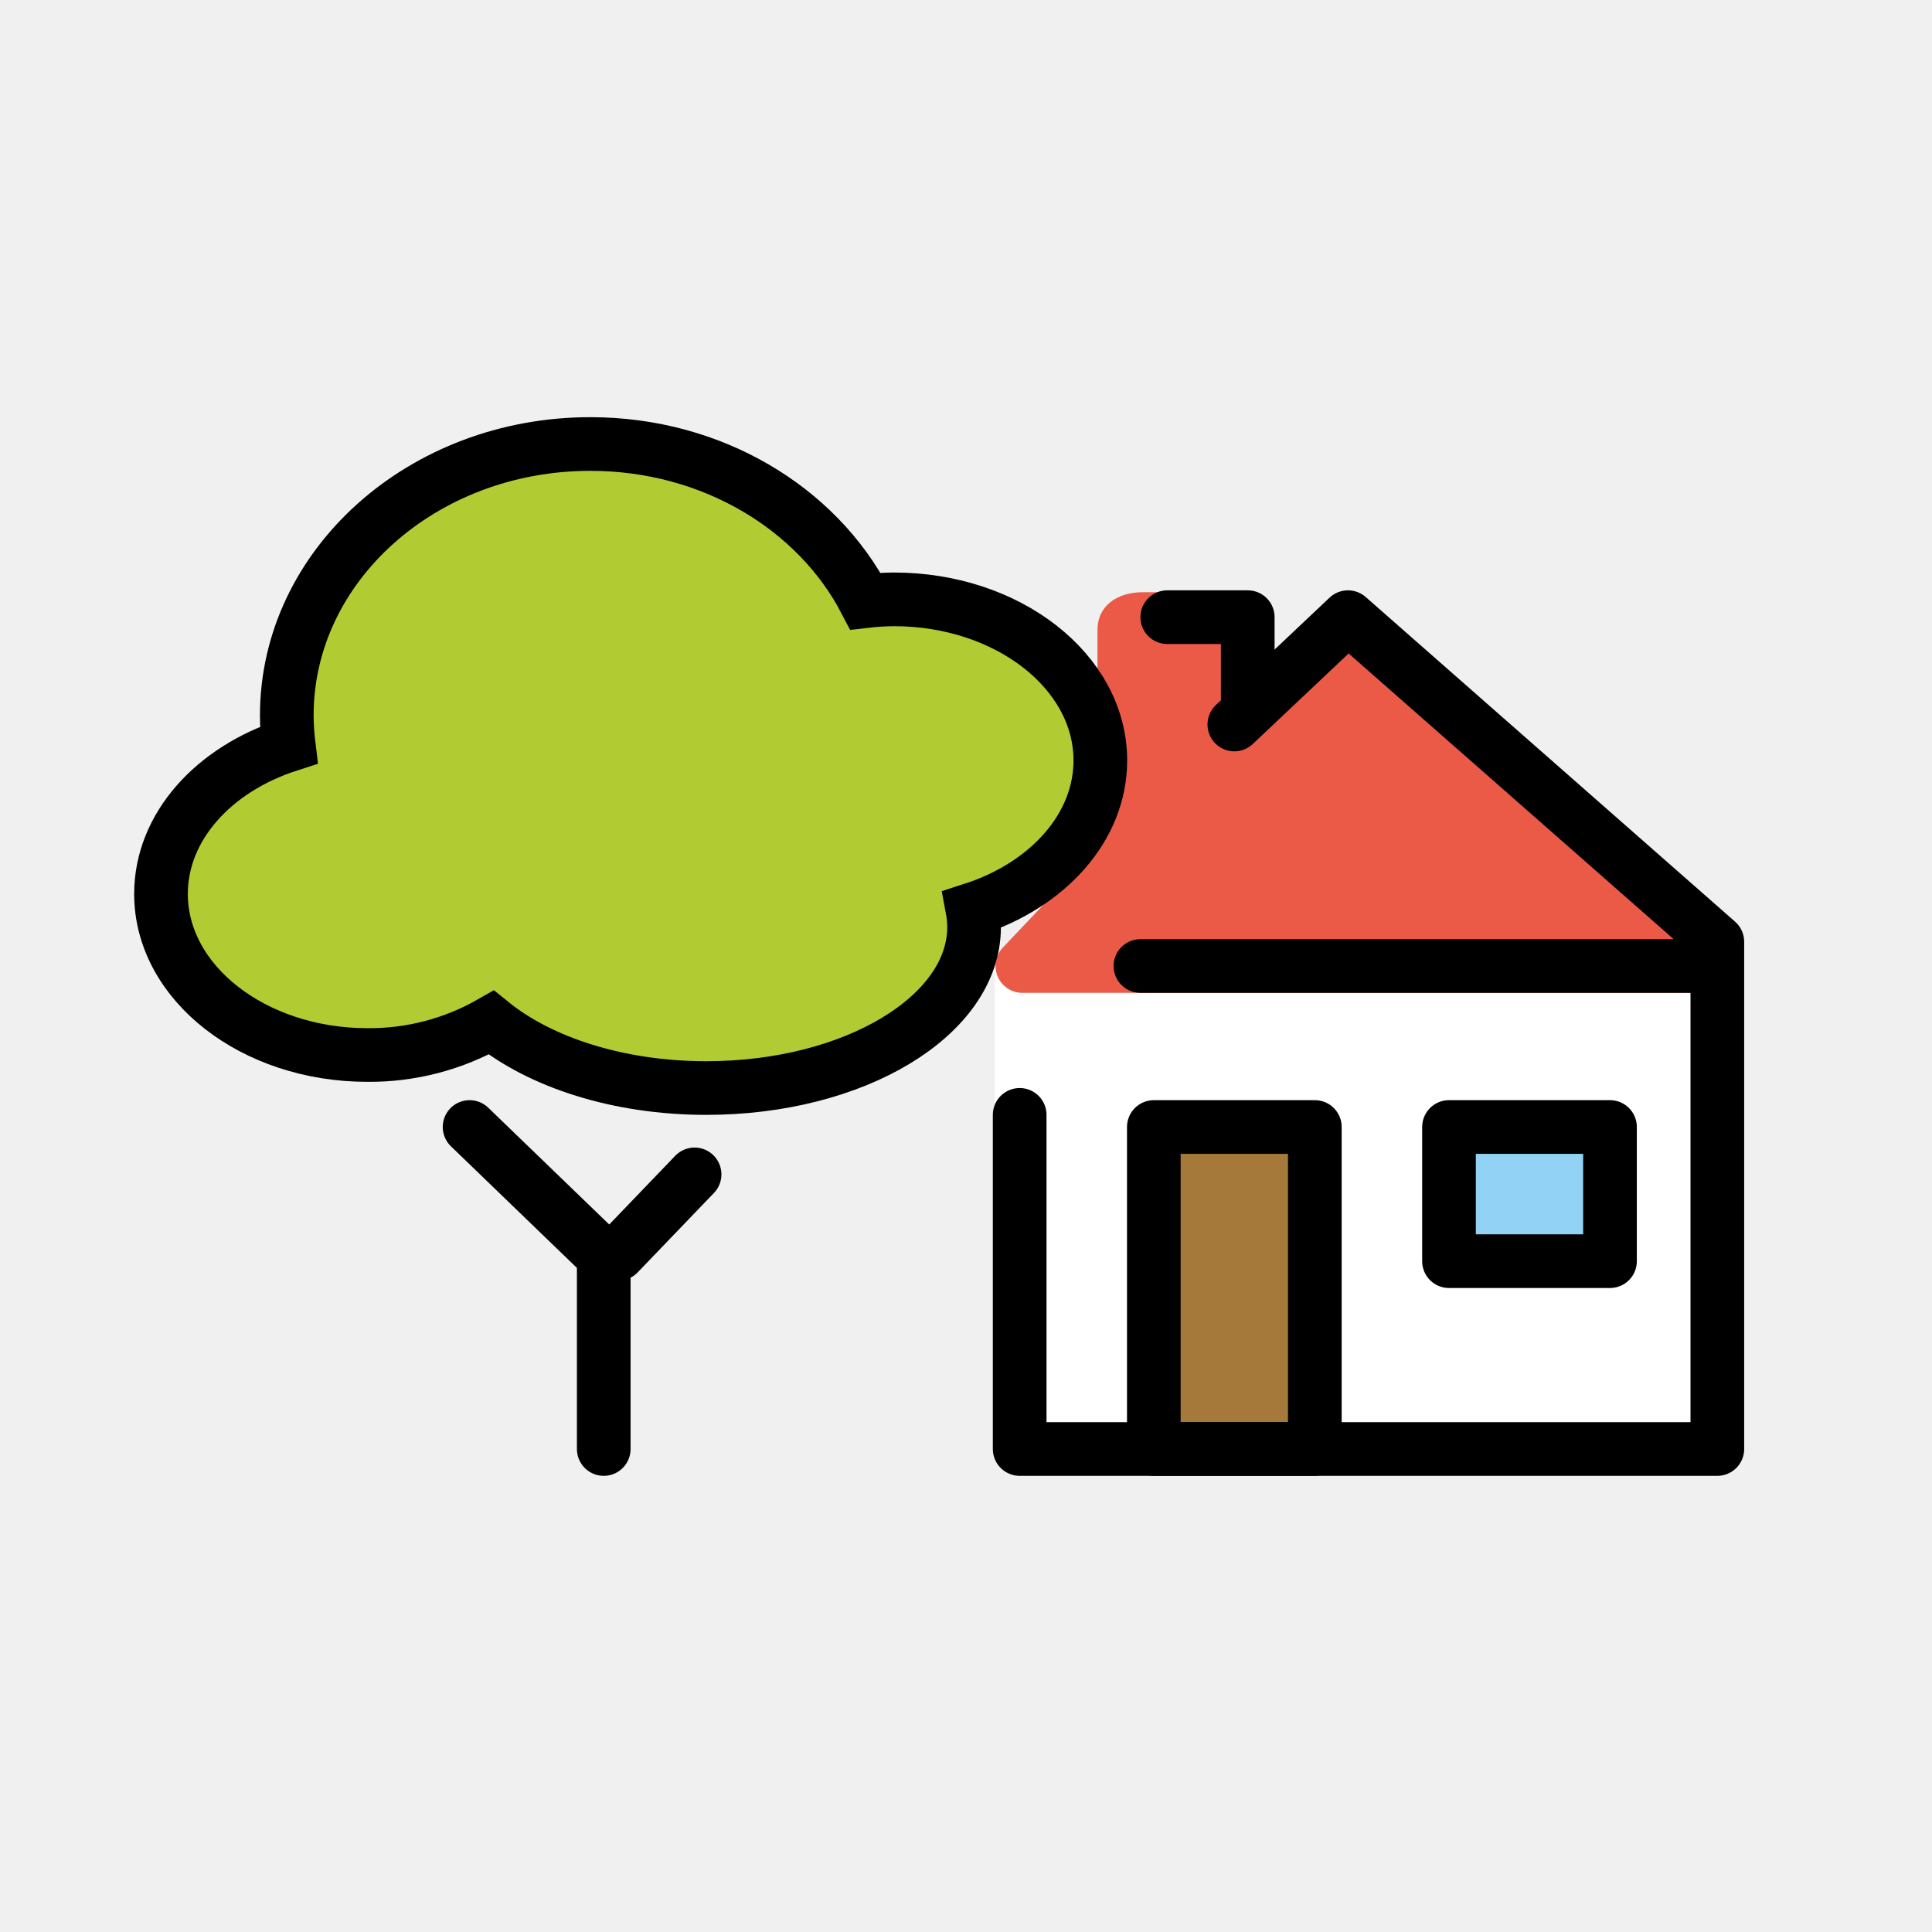
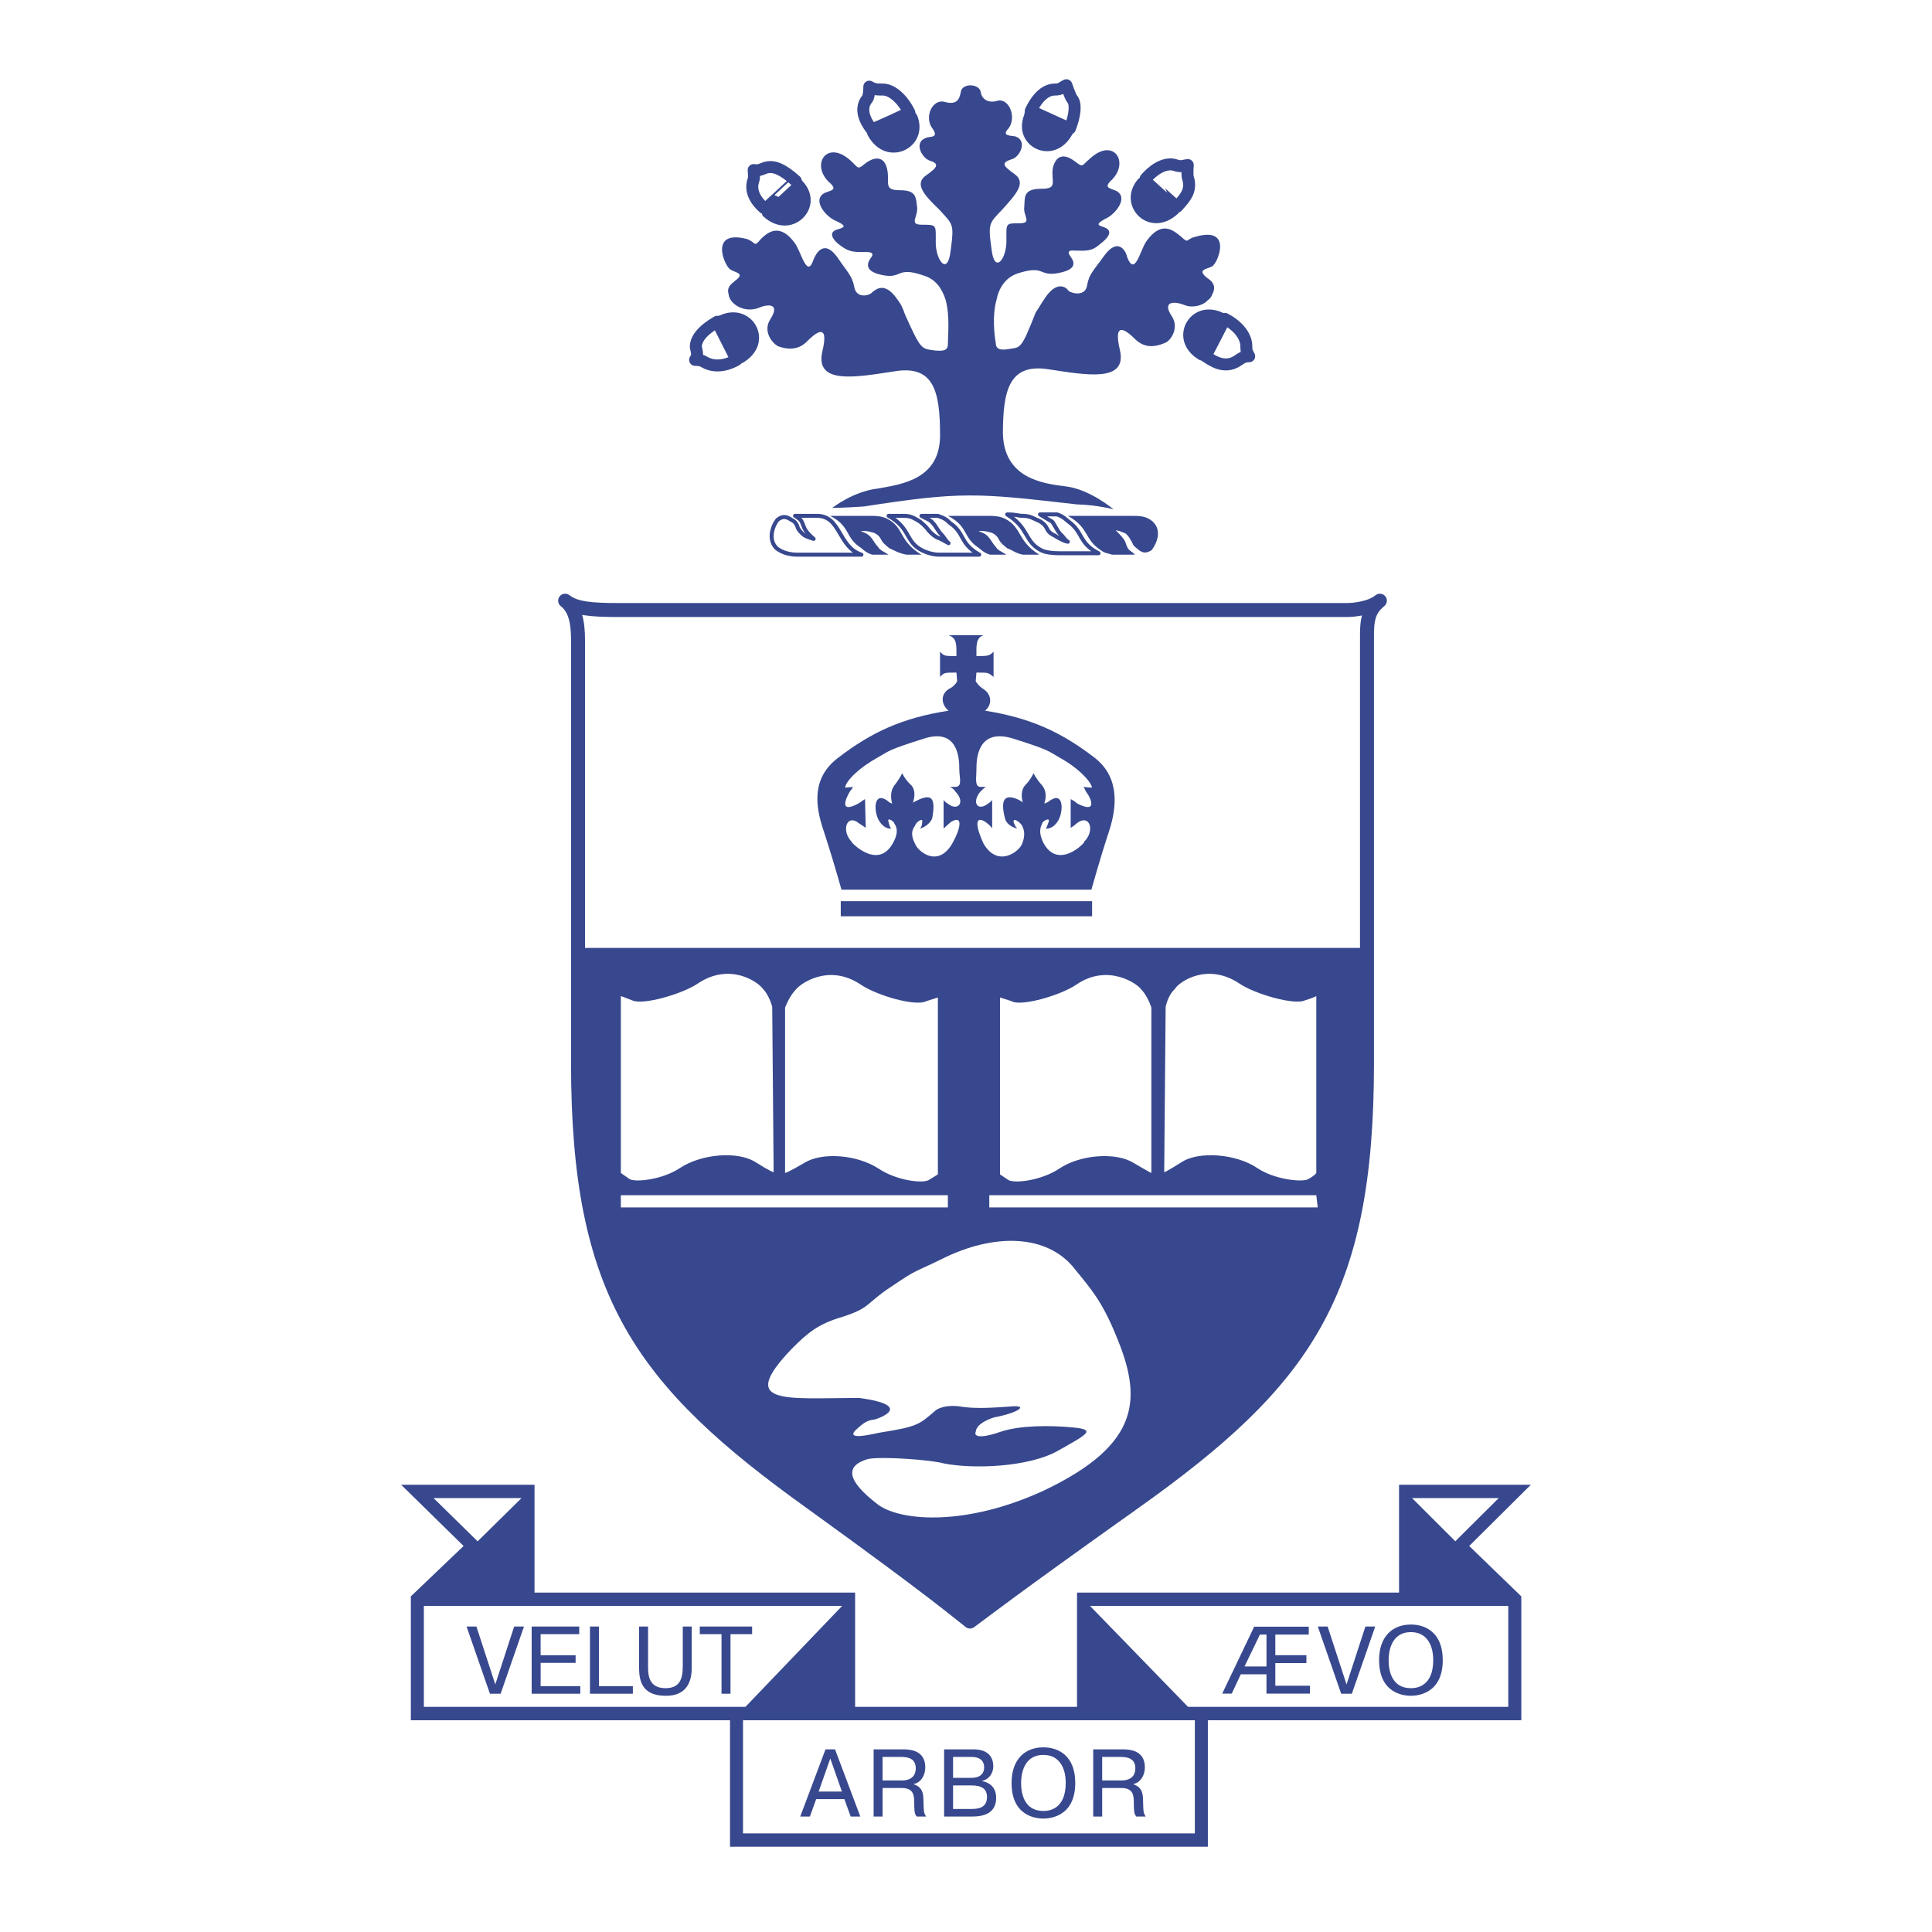
- <svg xmlns="http://www.w3.org/2000/svg" id="emoji" viewBox="0 0 72 72" version="1.1">
-   <g id="color">
-     <rect x="37.075" y="36.053" width="26.884" height="18.114" fill="#FFFFFF" />
-     <polygon fill="#EA5A47" stroke="#EA5A47" stroke-linecap="round" stroke-linejoin="round" stroke-miterlimit="10" stroke-width="2" points="50.235,23.2 38.1,36 63.5,36" />
-     <path fill="#EA5A47" d="M47.3,26l-6.4,6.059v-8.573c0-0.931,0.755-1.416,1.686-1.416h3.028 c0.931,0,1.686,0.485,1.686,1.416C47.3,23.486,47.3,26,47.3,26z" />
-     <rect x="43" y="42" width="6" height="12" fill="#A57939" />
-     <rect x="54" y="42" width="6" height="5" fill="#92D3F5" />
-     <path fill="#B1CC33" d="M41.006,28.339c0-3.312-3.445-6.003-7.694-6.003c-0.355,0.003-0.71,0.025-1.062,0.066 c-1.8-3.455-5.707-5.855-10.25-5.855c-6.248,0-11.312,4.529-11.312,10.114c0.001,0.369,0.025,0.738,0.07,1.104 C7.966,28.666,6,30.81,6,33.314c0,3.312,3.445,6.003,7.694,6.003c1.615,0.014,3.206-0.402,4.614-1.207 c1.818,1.477,4.726,2.438,8.015,2.438c5.511,0,9.978-2.688,9.978-6.003c-0.001-0.219-0.021-0.438-0.061-0.653 C39.036,32.99,41.006,30.845,41.006,28.339z" />
-   </g>
-   <g id="hair" />
-   <g id="skin" />
-   <g id="skin-shadow" />
-   <g id="line">
-     <polyline fill="none" stroke="#000000" stroke-linecap="round" stroke-linejoin="round" stroke-miterlimit="10" stroke-width="2" points="46,27 50.235,23 64,35.098 64,54 38,54 38,41.548" />
-     <rect x="43" y="42" width="6" height="12" fill="none" stroke="#000000" stroke-linecap="round" stroke-linejoin="round" stroke-miterlimit="10" stroke-width="2" />
-     <rect x="54" y="42" width="6" height="5" fill="none" stroke="#000000" stroke-linecap="round" stroke-linejoin="round" stroke-miterlimit="10" stroke-width="2" />
-     <polyline fill="none" stroke="#000000" stroke-linecap="round" stroke-linejoin="round" stroke-miterlimit="10" stroke-width="2" points="43.5,23 46.5,23 46.5,26" />
-     <path fill="none" stroke="#000000" stroke-miterlimit="10" stroke-width="2" d="M31.245,39.34" />
-     <polyline fill="none" stroke="#000000" stroke-linecap="round" stroke-linejoin="round" stroke-width="2" points="22.5,54 22.5,46.827 17.5,42" />
-     <line x1="23.041" x2="25.885" y1="46.727" y2="43.766" fill="none" stroke="#000000" stroke-linecap="round" stroke-linejoin="round" stroke-width="2" />
-     <path fill="none" stroke="#000000" stroke-linecap="round" stroke-miterlimit="10" stroke-width="2" d="M41.006,28.339 c0-3.312-3.445-6.003-7.694-6.003c-0.355,0.003-0.71,0.025-1.062,0.066c-1.8-3.455-5.707-5.855-10.25-5.855 c-6.248,0-11.312,4.529-11.312,10.114c0.001,0.369,0.025,0.738,0.07,1.104C7.966,28.666,6,30.81,6,33.314 c0,3.312,3.445,6.003,7.694,6.003c1.615,0.014,3.206-0.402,4.614-1.207c1.818,1.477,4.726,2.438,8.015,2.438 c5.511,0,9.978-2.688,9.978-6.003c-0.001-0.219-0.021-0.438-0.061-0.653 C39.036,32.99,41.006,30.845,41.006,28.339z" />
-     <line x1="63.5" x2="42.5" y1="36" y2="36" fill="none" stroke="#000000" stroke-linecap="round" stroke-linejoin="round" stroke-miterlimit="10" stroke-width="2" />
-   </g>
+ <svg xmlns="http://www.w3.org/2000/svg" width="2500" height="2500" viewBox="0 0 192.756 192.756">
+   <path fill-rule="evenodd" clip-rule="evenodd" fill="#fff" d="M0 0h192.756v192.756H0V0z" />
+   <path d="M53.33 148.133v10.758h31.986v11.404h22.139v-11.404h32.129v-10.758h13.15l-6.15 6.111 5.197 5.027v12.357h-31.273v12.623H72.833v-12.623H40.99V159.27l5.262-5.025-6.229-6.111H53.33v-.001zm21.041 22.162l9.647-10.07h-41.73v10.07h32.083zm44.16 0h31.951v-10.07h-41.729l9.778 10.07zm26.666-16.524l4.332-4.307h-8.648l4.316 4.307zm-93.165-4.306h-8.776l4.398 4.314 4.378-4.314zm22.099 22.164v11.289h45.078v-11.289H74.131z" fill-rule="evenodd" clip-rule="evenodd" fill="#38488e" />
+   <path d="M78.327 117.025v-16.498s.428-1.146 1.068-1.793c.428-.574 3.277-2.654 6.483-.502 1.567 1.076 5.485 2.223 6.554 1.65.855-.287 1.14-.359 1.14-.359v17.645s-.071.072-.926.574c-.712.357-3.277 0-4.987-1.148-2.208-1.434-5.699-1.648-7.409-.574-1.71 1.005-1.923 1.005-1.923 1.005zM114.871 117.025v-16.498s-.355-1.146-.996-1.793c-.357-.574-3.35-2.654-6.482-.502-1.568 1.076-5.557 2.223-6.482 1.65-.855-.287-1.141-.359-1.141-.359v17.645s.213.215.855.574c.711.357 3.348 0 5.057-1.148 2.137-1.434 5.699-1.648 7.41-.574 1.709 1.005 1.779 1.005 1.779 1.005z" fill-rule="evenodd" clip-rule="evenodd" fill="#fff" />
+   <path d="M136.385 106.051c0 23.023-6.125 31.703-23.293 43.896-12.609 8.965-14.748 10.686-16.314 11.834-1.496-1.148-3.206-2.727-15.815-11.834-17.026-12.193-23.295-20.873-23.295-43.896V94.575h78.717v11.476z" fill-rule="evenodd" clip-rule="evenodd" fill="#38488e" />
+   <path d="M56.385 59.931c.998.789 2.564.932 5.343.932h72.592c.926 0 2.492-.215 3.348-.932-.855.717-1.283 1.435-1.283 3.299v42.82c0 23.023-6.125 31.703-23.293 43.896-12.609 8.965-14.748 10.686-16.314 11.834-1.496-1.148-3.206-2.727-15.815-11.834-17.026-12.193-23.294-20.873-23.294-43.896V63.875c-.001-1.864-.286-3.155-1.284-3.944z" fill="none" stroke="#38488e" stroke-width="1.395" stroke-linecap="round" stroke-linejoin="round" stroke-miterlimit="2.613" />
+   <path fill-rule="evenodd" clip-rule="evenodd" fill="#38488e" d="M83.883 91.418h25.076v-1.506H83.883v1.506zM96.492 88.765h12.396s.854-3.084 1.779-5.881c.713-2.224 1.141-5.308-1.496-7.316-3.275-2.51-6.34-3.945-10.898-4.662.713-.574.713-1.578-.143-2.152-.498-.287-.783-.789-.783-.789l.07-.861c1.283 0 1.141 0 1.711.43v-2.51c-.428.43-.57.43-1.711.43 0-1.076-.07-1.793.713-2.08h-3.49c.855.287.784 1.004.784 2.08-1.211 0-1.211 0-1.638-.43v2.51c.427-.43.427-.43 1.638-.43l.071.861s-.214.502-.855.789c-.854.574-.712 1.578 0 2.152-4.63.717-7.694 2.152-10.971 4.662-2.707 2.008-2.351 4.805-1.496 7.316a145.046 145.046 0 0 1 1.781 5.881h12.538z" />
+   <path d="M105.682 75.567c1.711.932 3.064 2.223 3.277 3.012-.285 0-.855-.072-.855-.072s.143.215.215.43c.57.717 1.211 2.295-.855 1.22-.213-.215-.641-.43-.641-.43v2.869s.355-.215.57-.43c1.354-1.076 1.922.789.711 1.865.643-.502-2.279 2.941-3.918.215-.711-1.291-.285-1.864-.213-2.08 0-.215.855-.717.641-.144-.213.646-.285.646-.285.646s.713.144 1.283-.861c.498-.932.498-2.869-.855-1.937-.355.287-.57.287-.57.287s.428-1.004-.213-1.793c-.641-.717-.855-1.22-.855-1.22s-.285.646-.854 1.22c-.57.645-.215 1.721-.215 1.721s-.07-.144-.57-.358c-1.211-.502-1.709 0-1.211 1.936.215.789 1.211 1.004 1.211 1.004s-.213-.215-.355-.646c-.072-.502.641 0 .855.359.07.215.426.717 0 1.793-.285.789-2.424 2.438-3.848 0-.713-1.506-.998-2.941.213-2.152.57.43.643.646.643.646v-2.94s.143.143-.713.645c-.855.431-1.283-.43-.428-1.435.215-.215.498-.43.498-.43h-.498c-.641 0-.428-.86-.428-1.793 0-.932.072-4.16 3.705-3.012 3.632 1.148 3.419 1.219 4.558 1.865z" fill-rule="evenodd" clip-rule="evenodd" fill="#fff" />
+   <path d="M117.223 20.411c.355.287.57.502.355.86-2.85 2.726-6.268-.717-4.061-3.371.357-.287.428-.502.785-.071.427.286 2.708 2.366 2.921 2.582z" fill-rule="evenodd" clip-rule="evenodd" fill="#38488e" />
+   <path d="M117.436 20.625c.855-.932 1.496-1.649 1.068-2.94-.07-.431 0-1.148 0-1.22-.498.072-.641.216-1.281 0-.713-.215-1.781.072-2.92 1.363 0 .001 3.062 2.797 3.133 2.797z" fill-rule="evenodd" clip-rule="evenodd" fill="#fff" stroke="#38488e" stroke-width="1.195" stroke-linecap="round" stroke-linejoin="round" stroke-miterlimit="2.613" />
+   <path d="M106.537 12.664c.428.144.641.359.498.646-1.781 3.443-6.125 1.363-4.844-1.865.072-.431.072-.646.641-.358.428.214 3.348 1.505 3.705 1.577z" fill-rule="evenodd" clip-rule="evenodd" fill="#38488e" />
+   <path d="M106.75 12.808c.5-1.292.643-2.439.215-2.941-.215-.287-.57-1.363-.57-1.363-.498.215-.498.43-1.141.43-.854 0-1.709.646-2.422 2.152 0-.072 3.775 1.722 3.918 1.722z" fill-rule="evenodd" clip-rule="evenodd" fill="#fff" stroke="#38488e" stroke-width="1.195" stroke-linecap="round" stroke-linejoin="round" stroke-miterlimit="2.613" />
+   <path d="M120.428 35.329c-.213.431-.355.79-.783.574-3.277-1.937-.998-6.168 2.279-4.734.285.215.641.215.285.646-.213.502-1.709 3.227-1.781 3.514z" fill-rule="evenodd" clip-rule="evenodd" fill="#38488e" />
+   <path d="M120.285 35.544c.57.358 1.854 1.363 3.207.431.428-.287.641-.431 1.139-.431-.213-.431-.285-.431-.285-1.004 0-.861-.641-1.937-2.137-2.726l-1.924 3.73z" fill-rule="evenodd" clip-rule="evenodd" fill="#fff" stroke="#38488e" stroke-width="1.195" stroke-linecap="round" stroke-linejoin="round" stroke-miterlimit="2.613" />
+   <path d="M76.403 20.697c-.285.359-.498.574-.285.861 2.849 2.654 6.34-.861 3.989-3.443-.285-.287-.356-.502-.712-.072-.428.288-2.778 2.511-2.992 2.654z" fill-rule="evenodd" clip-rule="evenodd" fill="#38488e" />
+   <path d="M76.332 20.841c-.356-.287-1.71-1.435-1.14-2.941.072-.287 0-.932 0-.932.499.072.57 0 1.14-.215.855-.287 1.781.144 3.063 1.291 0-.001-3.063 2.869-3.063 2.797z" fill-rule="evenodd" clip-rule="evenodd" fill="#fff" stroke="#38488e" stroke-width="1.195" stroke-linecap="round" stroke-linejoin="round" stroke-miterlimit="2.613" />
+   <path d="M87.16 12.808c-.427.215-.784.43-.57.717 1.853 3.371 6.198 1.219 4.916-2.008-.213-.287-.213-.502-.783-.287-.429.215-3.278 1.434-3.563 1.578z" fill-rule="evenodd" clip-rule="evenodd" fill="#38488e" />
+   <path d="M86.946 12.879c-.213-.287-1.425-1.793-.427-3.013.214-.215.214-1.219.214-1.219.499.287.712.287 1.354.287.854 0 1.923.861 2.636 2.295-.001 0-3.777 1.794-3.777 1.65z" fill-rule="evenodd" clip-rule="evenodd" fill="#fff" stroke="#38488e" stroke-width="1.195" stroke-linecap="round" stroke-linejoin="round" stroke-miterlimit="2.613" />
+   <path d="M73.34 35.688c.213.431.427.717.783.502 3.348-2.008.926-6.168-2.28-4.733-.427.143-.57.215-.285.645.215.502 1.711 3.227 1.782 3.586z" fill-rule="evenodd" clip-rule="evenodd" fill="#38488e" />
+   <path d="M73.482 35.903c-.356.215-1.852 1.004-3.206.215-.285-.215-.855-.215-.926-.215.285-.43.213-.646.071-1.291 0-.789.641-1.649 2.137-2.51l1.924 3.801z" fill-rule="evenodd" clip-rule="evenodd" fill="#fff" stroke="#38488e" stroke-width="1.195" stroke-linecap="round" stroke-linejoin="round" stroke-miterlimit="2.613" />
+   <path d="M87.587 75.567c-1.709.932-3.135 2.223-3.277 3.012.142 0 .784-.072.784-.072s-.071.215-.285.43c-.427.717-1.14 2.295.855 1.22.285-.215.641-.43.641-.43l.071 2.869s-.285-.215-.641-.43c-1.283-1.076-1.852.789-.712 1.865-.57-.502 2.351 2.941 3.989.215.784-1.291.356-1.864.214-2.08 0-.215-.784-.717-.57-.144.143.646.285.646.285.646s-.712.144-1.282-.861c-.499-.932-.499-2.869.855-1.937.285.287.499.287.499.287s-.356-1.004.214-1.793c.57-.717.784-1.22.784-1.22s.285.646.926 1.22c.569.645.142 1.721.142 1.721s.214-.144.712-.358c1.211-.502 1.567 0 1.211 1.936-.356.789-1.211 1.004-1.211 1.004s.214-.215.214-.646c.143-.502-.641 0-.712.359-.143.215-.57.717 0 1.793.285.789 2.279 2.438 3.705 0 .854-1.506 1.14-2.941-.143-2.152-.499.43-.713.646-.713.646v-2.94s-.142.143.713.645c.854.431 1.425-.43.427-1.435-.071-.215-.499-.43-.499-.43h.499c.784 0 .427-.86.427-1.793 0-.932-.071-4.16-3.562-3.012-3.633 1.148-3.419 1.219-4.56 1.865zM116.154 116.953l.143-16.498s.213-1.146.926-1.793c.355-.645 3.205-2.725 6.482-.502 1.496 1.004 5.414 2.152 6.482 1.65.926-.287 1.141-.43 1.141-.43v17.645s-.072.215-.855.645c-.713.287-3.348 0-5.057-1.148-2.139-1.434-5.771-1.648-7.41-.645-1.709 1.076-1.852 1.076-1.852 1.076zM100.625 117.742c.711.357 3.348 0 5.057-1.148 2.137-1.434 5.699-1.648 7.41-.574 1.709 1.006 1.779 1.006 1.779 1.006v-16.498s-.355-1.146-.996-1.793c-.357-.574-3.35-2.654-6.482-.502-1.568 1.076-5.557 2.223-6.482 1.65-.855-.287-1.141-.359-1.141-.359v17.645l.855.573zM131.328 119.248l.143 1.219h-32.77v-1.219h32.627zM77.187 116.953l-.143-16.498s-.285-1.146-.926-1.793c-.427-.645-3.277-2.725-6.554-.502-1.496 1.004-5.414 2.152-6.482 1.65-.712-.287-1.14-.43-1.14-.43v17.645s.285.215.926.645c.713.287 3.277 0 4.987-1.148 2.208-1.434 5.698-1.648 7.409-.645 1.709 1.076 1.923 1.076 1.923 1.076zM92.646 117.742c-.712.357-3.277 0-4.987-1.148-2.208-1.434-5.699-1.648-7.409-.574-1.71 1.006-1.923 1.006-1.923 1.006v-16.498s.428-1.146 1.068-1.793c.428-.574 3.277-2.654 6.483-.502 1.567 1.076 5.485 2.223 6.554 1.65.855-.287 1.14-.359 1.14-.359v17.645l-.926.573zM61.942 119.248v1.219h32.627v-1.219H61.942zM85.664 142.416c.285-.217.712-.719 1.567-.789.142 0 4.274-1.363-1.496-2.152-7.409 0-12.182.789-6.768-4.877 1.567-1.578 2.636-2.512 5.13-3.229 2.849-.932 2.208-1.291 4.844-3.012 2.636-1.793 2.208-1.363 4.987-2.727 5.271-2.652 10.615-2.51 13.322 1.004 1.639 2.01 2.707 3.229 4.061 6.527 2.635 6.24 2.635 10.902-7.195 15.564-7.623 3.516-14.105 3.084-16.457 1.436-2.351-1.793-3.989-3.73-1.069-4.592 1.283-.285 6.269.072 7.551.432 2.778.574 8.478.43 11.47-1.291 2.92-1.65 3.775-2.08 1.424-2.295-2.279-.217-5.271-.217-7.195.43-2.492.861-2.635.287-2.492 0 .07-.932 1.852-1.436 1.852-1.436 2.352-.43 3.633-1.291 1.496-1.074-1.994.143-3.49.215-4.844 0-1.282-.217-2.28.143-2.564.43-1.567 1.363-1.781 1.578-5.414 2.152-.215.001-4.133 1.075-2.21-.501z" fill-rule="evenodd" clip-rule="evenodd" fill="#fff" />
+   <path d="M90.437 55.341c-.784-.144-1.211-.43-1.709-.646-.427-.359-.642-.502-.855-.933-.214-.43-.712-.646-.855-.646-.428-.144-.712-.144-1.14-.144.213.144.427.144.712.359.428.287.642.86.998 1.219.214.359.499.43 1.068.789h-1.638c-.712-.215-.926-.574-1.282-.789-1.425-1.004-.926-2.08-2.921-3.084h4.131c.641 0 1.14.072 1.567.287 1.709.861 1.14 2.224 3.419 3.586l-1.495.002z" fill-rule="evenodd" clip-rule="evenodd" fill="#38488e" />
+   <path d="M79.609 55.34c-.712 0-1.496-.143-2.137-.645-1.069-1.076-.071-2.726.142-2.869.499-.359.855-.287 1.283 0 .427.215.499.359.641.646.071.359.428.717.712.932.285.144.427.215.926.359-.427-.359-.712-.646-.926-1.076-.143-.287-.214-.717-.499-.933-.356-.215-.214-.215-.428-.287h2.208c2.361 0 2.096 3.127 4.417 3.873h-6.339zm10.614-3.873c.713 0 1.069.287 1.567.574.428.358.641.574.854.86.356.431.713.646.855.717.427.144.712.359 1.14.574-.285-.215-.427-.574-.712-.86-.356-.359-.57-.861-.855-1.147-.285-.359-.641-.431-1.14-.718h1.638c.642.216.855.359 1.211.718 1.496 1.004.926 2.008 2.92 3.155h-3.989c-.641 0-1.282-.215-1.709-.43-1.71-.86-1.14-2.223-3.349-3.443h1.569z" fill="none" stroke="#38488e" stroke-width=".398" stroke-linecap="round" stroke-linejoin="round" stroke-miterlimit="2.613" />
+   <path d="M112.877 51.467c.783 0 1.496 0 2.137.574 1.141 1.076.072 2.654-.143 2.869-.498.287-.783.287-1.211 0-.426-.359-.568-.431-.641-.646-.143-.287-.428-.861-.783-1.076-.285-.072-.428-.215-.926-.287.428.431.711.717.926 1.076.143.358.213.789.57 1.004.285.215.213.144.428.359h-2.281c-.428-.144-.711-.144-.996-.359-1.854-1.147-1.211-2.295-3.42-3.515h6.34v.001zM102.049 55.341c-.713-.144-.998-.43-1.566-.646-.428-.359-.643-.502-.855-.933s-.713-.646-.855-.646c-.428-.144-.711-.144-1.139-.144.213.144.428.144.711.359.428.287.643.86.998 1.219.213.359.498.43 1.068.789h-1.639c-.711-.215-.926-.574-1.281-.789-1.425-1.004-.927-2.08-2.921-3.084h4.132c.64 0 1.139.072 1.566.287 1.711.861 1.211 2.224 3.42 3.586l-1.639.002z" fill-rule="evenodd" clip-rule="evenodd" fill="#38488e" />
+   <path d="M102.049 51.467c.783 0 1.068.287 1.639.502.498.287.641.502.855.932.285.431.711.502.854.646.428.215.713.431 1.141.502-.357-.215-.428-.502-.713-.717-.355-.359-.57-.933-.855-1.291-.355-.215-.641-.358-1.211-.718h1.711c.641.215.854.502 1.139.718 1.496 1.076.998 2.151 2.992 3.156h-3.918c-.641 0-1.354-.072-1.781-.287-1.709-.86-1.211-2.223-3.418-3.586.995 0 1.067.143 1.565.143z" fill="none" stroke="#38488e" stroke-width=".398" stroke-linecap="round" stroke-linejoin="round" stroke-miterlimit="2.613" />
+   <path d="M124.166 166.264h2.191v-3.182h-.654l-1.537 3.182zm-2.227 2.711l3.191-6.682h5.445v.789h-3.336v2.055h3.1v.785h-3.1v2.264h3.459v.789h-4.342v-1.928h-2.562l-.904 1.928h-.951zM49.415 168.057l-1.883-5.775h-.982l2.332 6.703h1.065l2.33-6.703h-.979l-1.883 5.775zm4.523-2.912v-2.105h3.852v-.758h-4.746v6.703h4.851v-.756h-3.956v-2.326h3.49v-.758h-3.491zm9.202 3.084h-3.385v-5.947h-.895v6.703h4.28v-.756zm.623-5.948v4.109c0 1.148.2 2.797 2.625 2.797.713 0 2.625-.057 2.625-2.797v-4.109h-.893v3.994c0 1.398-.418 2.154-1.731 2.154-1.674 0-1.731-1.332-1.731-2.154v-3.994h-.895zm8.223.758v5.945h.895v-5.945h2.158v-.758h-5.221v.758h2.168zM81.43 179.502h2.815l.627 1.734h.96l-2.52-6.703h-.951l-2.521 6.703h.962l.628-1.734zm.247-.756l1.161-3.303 1.16 3.303h-2.321zm5.484 2.49h.895v-2.846h1.902c1.198 0 1.246.738 1.255 1.428.009.871.009 1.121.247 1.418h.941c-.275-.383-.238-.67-.266-1.6-.019-.689-.067-1.293-.96-1.619v-.027c.723-.145 1.141-.9 1.141-1.656 0-1.695-1.483-1.801-2.206-1.801h-2.948v6.703h-.001zm.894-5.947h1.863c.837 0 1.446.258 1.446 1.141 0 1.043-.884 1.205-1.312 1.205h-1.997v-2.346zm6.139-.756v6.703h2.815c1.893 0 2.377-.9 2.377-1.867 0-1.197-.846-1.57-1.396-1.666v-.029c.627-.115 1.111-.719 1.111-1.438 0-.785-.371-1.703-1.986-1.703h-2.921zm.894.756h1.826c1.123 0 1.275.66 1.275 1.045 0 .555-.324 1.043-1.303 1.043h-1.798v-2.088zm0 2.844h1.854c.932 0 1.532.297 1.532 1.158 0 1.092-.914 1.188-1.532 1.188h-1.854v-2.346zm5.836-.248c0 3.506 2.74 3.553 3.178 3.553.408 0 3.176-.047 3.176-3.553 0-2.73-1.693-3.553-3.176-3.553-1.856 0-3.178 1.207-3.178 3.553zm.951 0c0-.738.189-2.797 2.227-2.797 1.529 0 2.225 1.217 2.225 2.797 0 2.699-1.76 2.795-2.225 2.795-1.905 0-2.227-1.713-2.227-2.795zm7.195 3.351h.895v-2.846h1.902c1.197 0 1.246.738 1.254 1.428.01.871.01 1.121.248 1.418h.941c-.275-.383-.238-.67-.266-1.6-.02-.689-.066-1.293-.961-1.619v-.027c.723-.145 1.141-.9 1.141-1.656 0-1.695-1.482-1.801-2.207-1.801h-2.947v6.703zm.895-5.947h1.863c.838 0 1.445.258 1.445 1.141 0 1.043-.883 1.205-1.312 1.205h-1.996v-2.346zM134.344 168.057l-1.885-5.775h-.98l2.332 6.703h1.064l2.33-6.703h-.979l-1.882 5.775zm3.248-2.424c0 3.506 2.738 3.555 3.176 3.555.41 0 3.176-.049 3.176-3.555 0-2.729-1.691-3.553-3.176-3.553-1.854 0-3.176 1.207-3.176 3.553zm.951 0c0-.736.189-2.795 2.225-2.795 1.531 0 2.225 1.215 2.225 2.795 0 2.701-1.758 2.797-2.225 2.797-1.903 0-2.225-1.715-2.225-2.797zM72.913 29.95c-.071-.144-.214-.358-.214-.573-.214-.718.214-1.004.642-1.363 1.068-.789 0-.789-.499-1.147-.57-.358-2.137-4.017 1.709-3.012.926.358.641.86 1.354 0 .712-.717 1.923-1.65 3.419.43.642.933 1.211 3.586 1.853 1.578.214-.502.997-2.08 2.351-.215 1.068 1.578 1.496 1.865 1.71 3.012s1.496.861 1.781.502c.356-.287 1.283-1.148 2.565.789.285.359.498.789.712 1.435 1.639 3.658 1.639 3.371 2.992 3.586.854.072 1.282 0 1.282-.646 0-.861.214-2.726-.214-4.375-.356-1.147-.997-2.08-2.137-2.438-2.85-1.004-2.138.358-4.203-.072-2.137-.43-1.282-1.506-1.069-1.793.214-.287.071-.502-.427-.502-1.068 0-1.71.072-2.564-.573-.855-.574-1.354-1.363-.499-1.65.642-.215 1.211-.287 0-.861-.997-.358-2.493-2.08-1.211-2.797.642-.287 1.282-.287.642-.933-2.137-1.793-.428-4.519 1.994-2.295.784.717.641.933 1.425.287.926-.717 1.924-.789 2.208.574.285 1.363-.428 2.08 1.282 2.08 1.709 0 1.567.789 1.709 1.721.071 1.004-.854 1.722.499 1.722 1.496 0 1.354 0 1.354 1.793 0 1.721 1.211 3.443 1.496.717.356-2.654.213-2.51-1.14-4.017-1.496-1.435-2.565-2.582-1.282-3.443 1.14-.789 1.282-1.148.356-1.435-.784-.215-1.71-1.865-.356-2.295.214-.143 1.282.072.641-.86-.926-1.147-.071-3.013 1.14-2.726 1.211.358 1.496-.215 1.638-.933.071-.932 1.782-.932 1.995-.072.072.717.713 1.148 1.568.933 1.211-.43 2.064 1.578 1.211 2.726-.785.789.285.717.641.789 1.354.43.428 2.152-.355 2.295-1.07.359-.855.646.355 1.506 1.139.861.07 2.008-1.211 3.443-1.354 1.435-1.496 1.363-1.141 3.945.285 2.654 1.496 1.076 1.496-.717 0-1.793-.143-1.793 1.283-1.793 1.354 0 .355-.717.498-1.65.072-.932-.143-1.793 1.709-1.793 1.711 0 .928-.717 1.141-2.08.355-1.435 1.281-1.363 2.209-.646.854.646.641.43 1.496-.287 2.422-2.223 4.061.502 1.994 2.295-.57.646 0 .646.641.933 1.283.717-.213 2.438-1.139 2.797-1.141.646-.5.646 0 .86.854.358.283 1.076-.5 1.65-.854.789-1.496.646-2.564.646-.641-.072-.641.215-.428.502.215.358 1.068 1.291-1.068 1.721-2.137.431-1.354-.86-4.203.072-1.211.43-1.852 1.506-2.064 2.653-.428 1.507-.215 3.443-.072 4.232 0 .646.428.789 1.283.646 1.211-.215 1.211.144 2.707-3.658.355-.502.568-.933.783-1.22 1.281-2.08 2.279-1.291 2.492-.932.357.287 1.711.574 1.854-.574.213-1.147.641-1.435 1.709-2.941 1.426-1.937 2.209-.359 2.279.144.785 2.008 1.283-.646 1.924-1.578 1.496-2.08 2.637-1.148 3.49-.431.783.717.428.215 1.354 0 3.848-1.147 2.279 2.654 1.711 2.94-.5.287-1.568.287-.5 1.147.428.287.855.646.643 1.363-.143.287-.215.646-.57.86-.5.574-1.568.789-2.279.502-1.07-.43-2.352-.43-1.283 1.148.713 1.147-.143 2.367-.641 2.582-1.283.574-2.209.43-2.992-.287-.713-.717-2.352-2.224-1.566 1.076.711 3.228-3.42 2.438-7.195 1.865-3.848-.574-4.488 2.08-4.488 6.456.143 4.375 3.846 4.949 6.268 5.236 2.424.287 4.773 2.295 4.773 2.295s-1.496-.43-3.703-.502c-9.975-1.147-11.47-1.291-21.23.215-2.208.143-3.134.143-3.134.143s2.066-1.649 4.559-1.937c2.422-.43 6.198-.932 6.198-5.308 0-4.447-.642-7.029-4.56-6.383-3.775.574-7.907 1.363-7.195-1.937.784-3.228-.854-1.721-1.567-1.004-.712.717-1.709.861-2.85.431-.641-.359-1.496-1.506-.783-2.654 1.069-1.649-.214-1.578-1.211-1.147-1.002.36-2.142.001-2.711-.788z" fill-rule="evenodd" clip-rule="evenodd" fill="#38488e" />
</svg>
